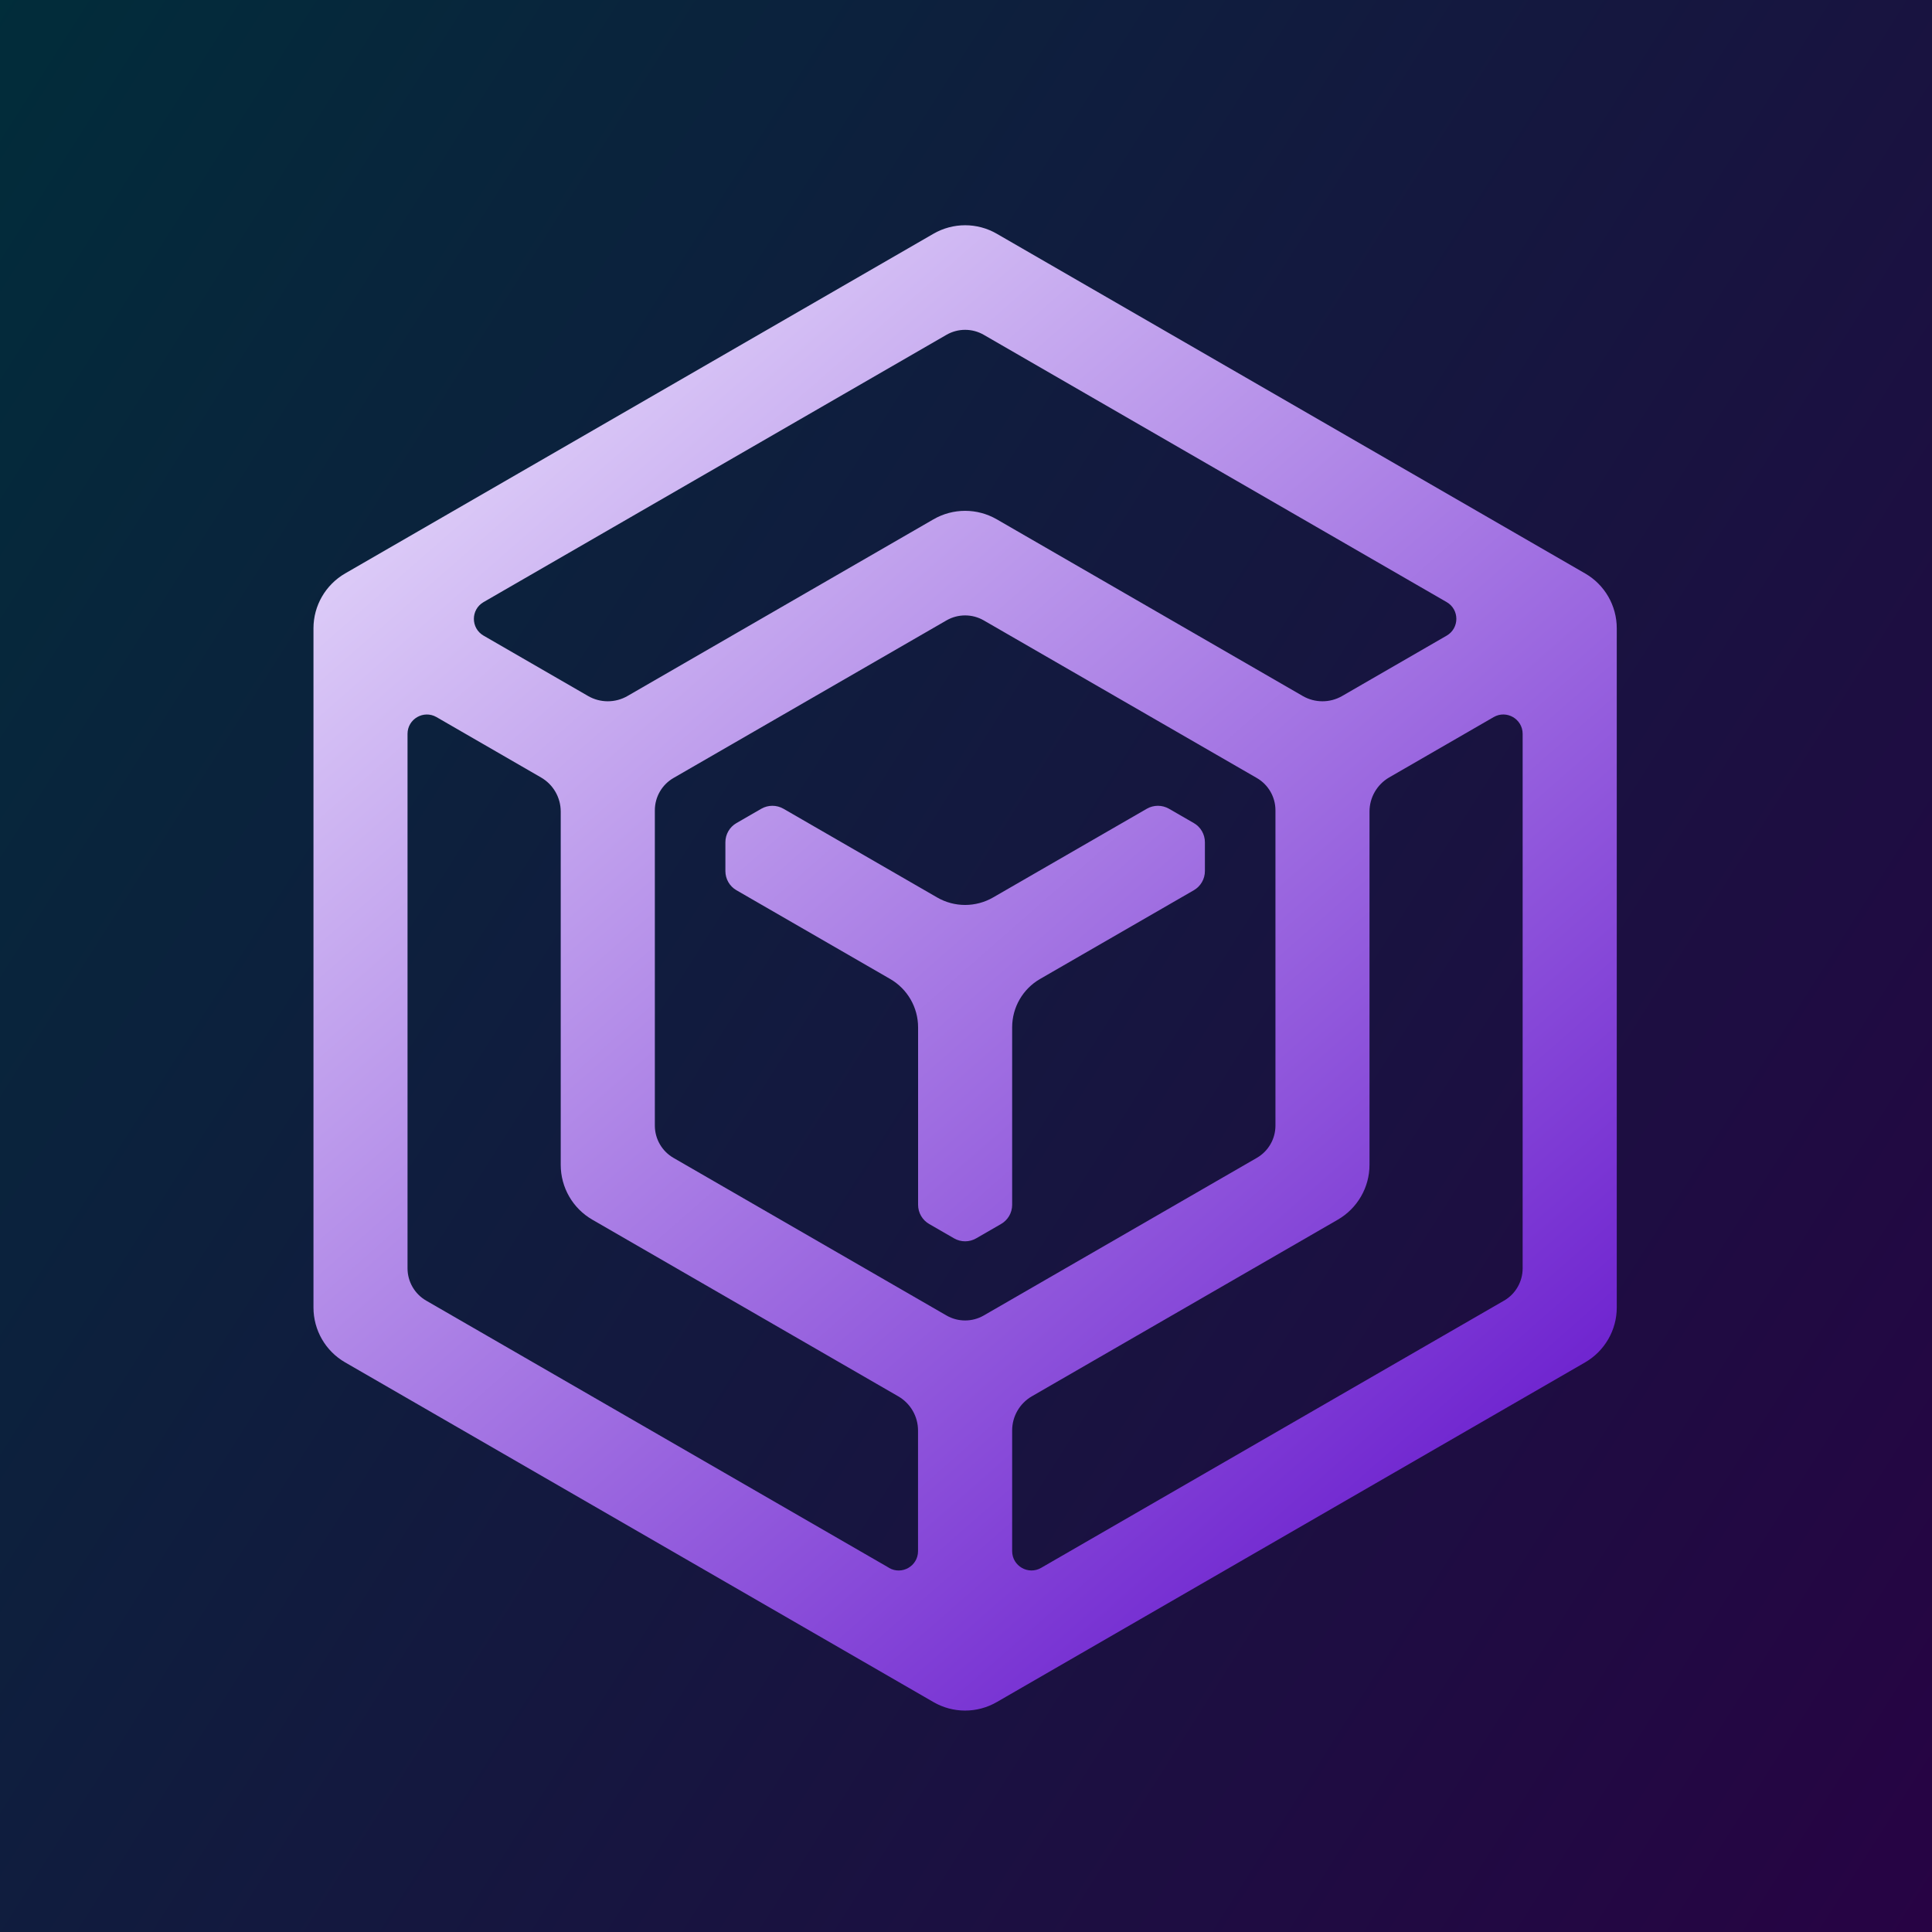
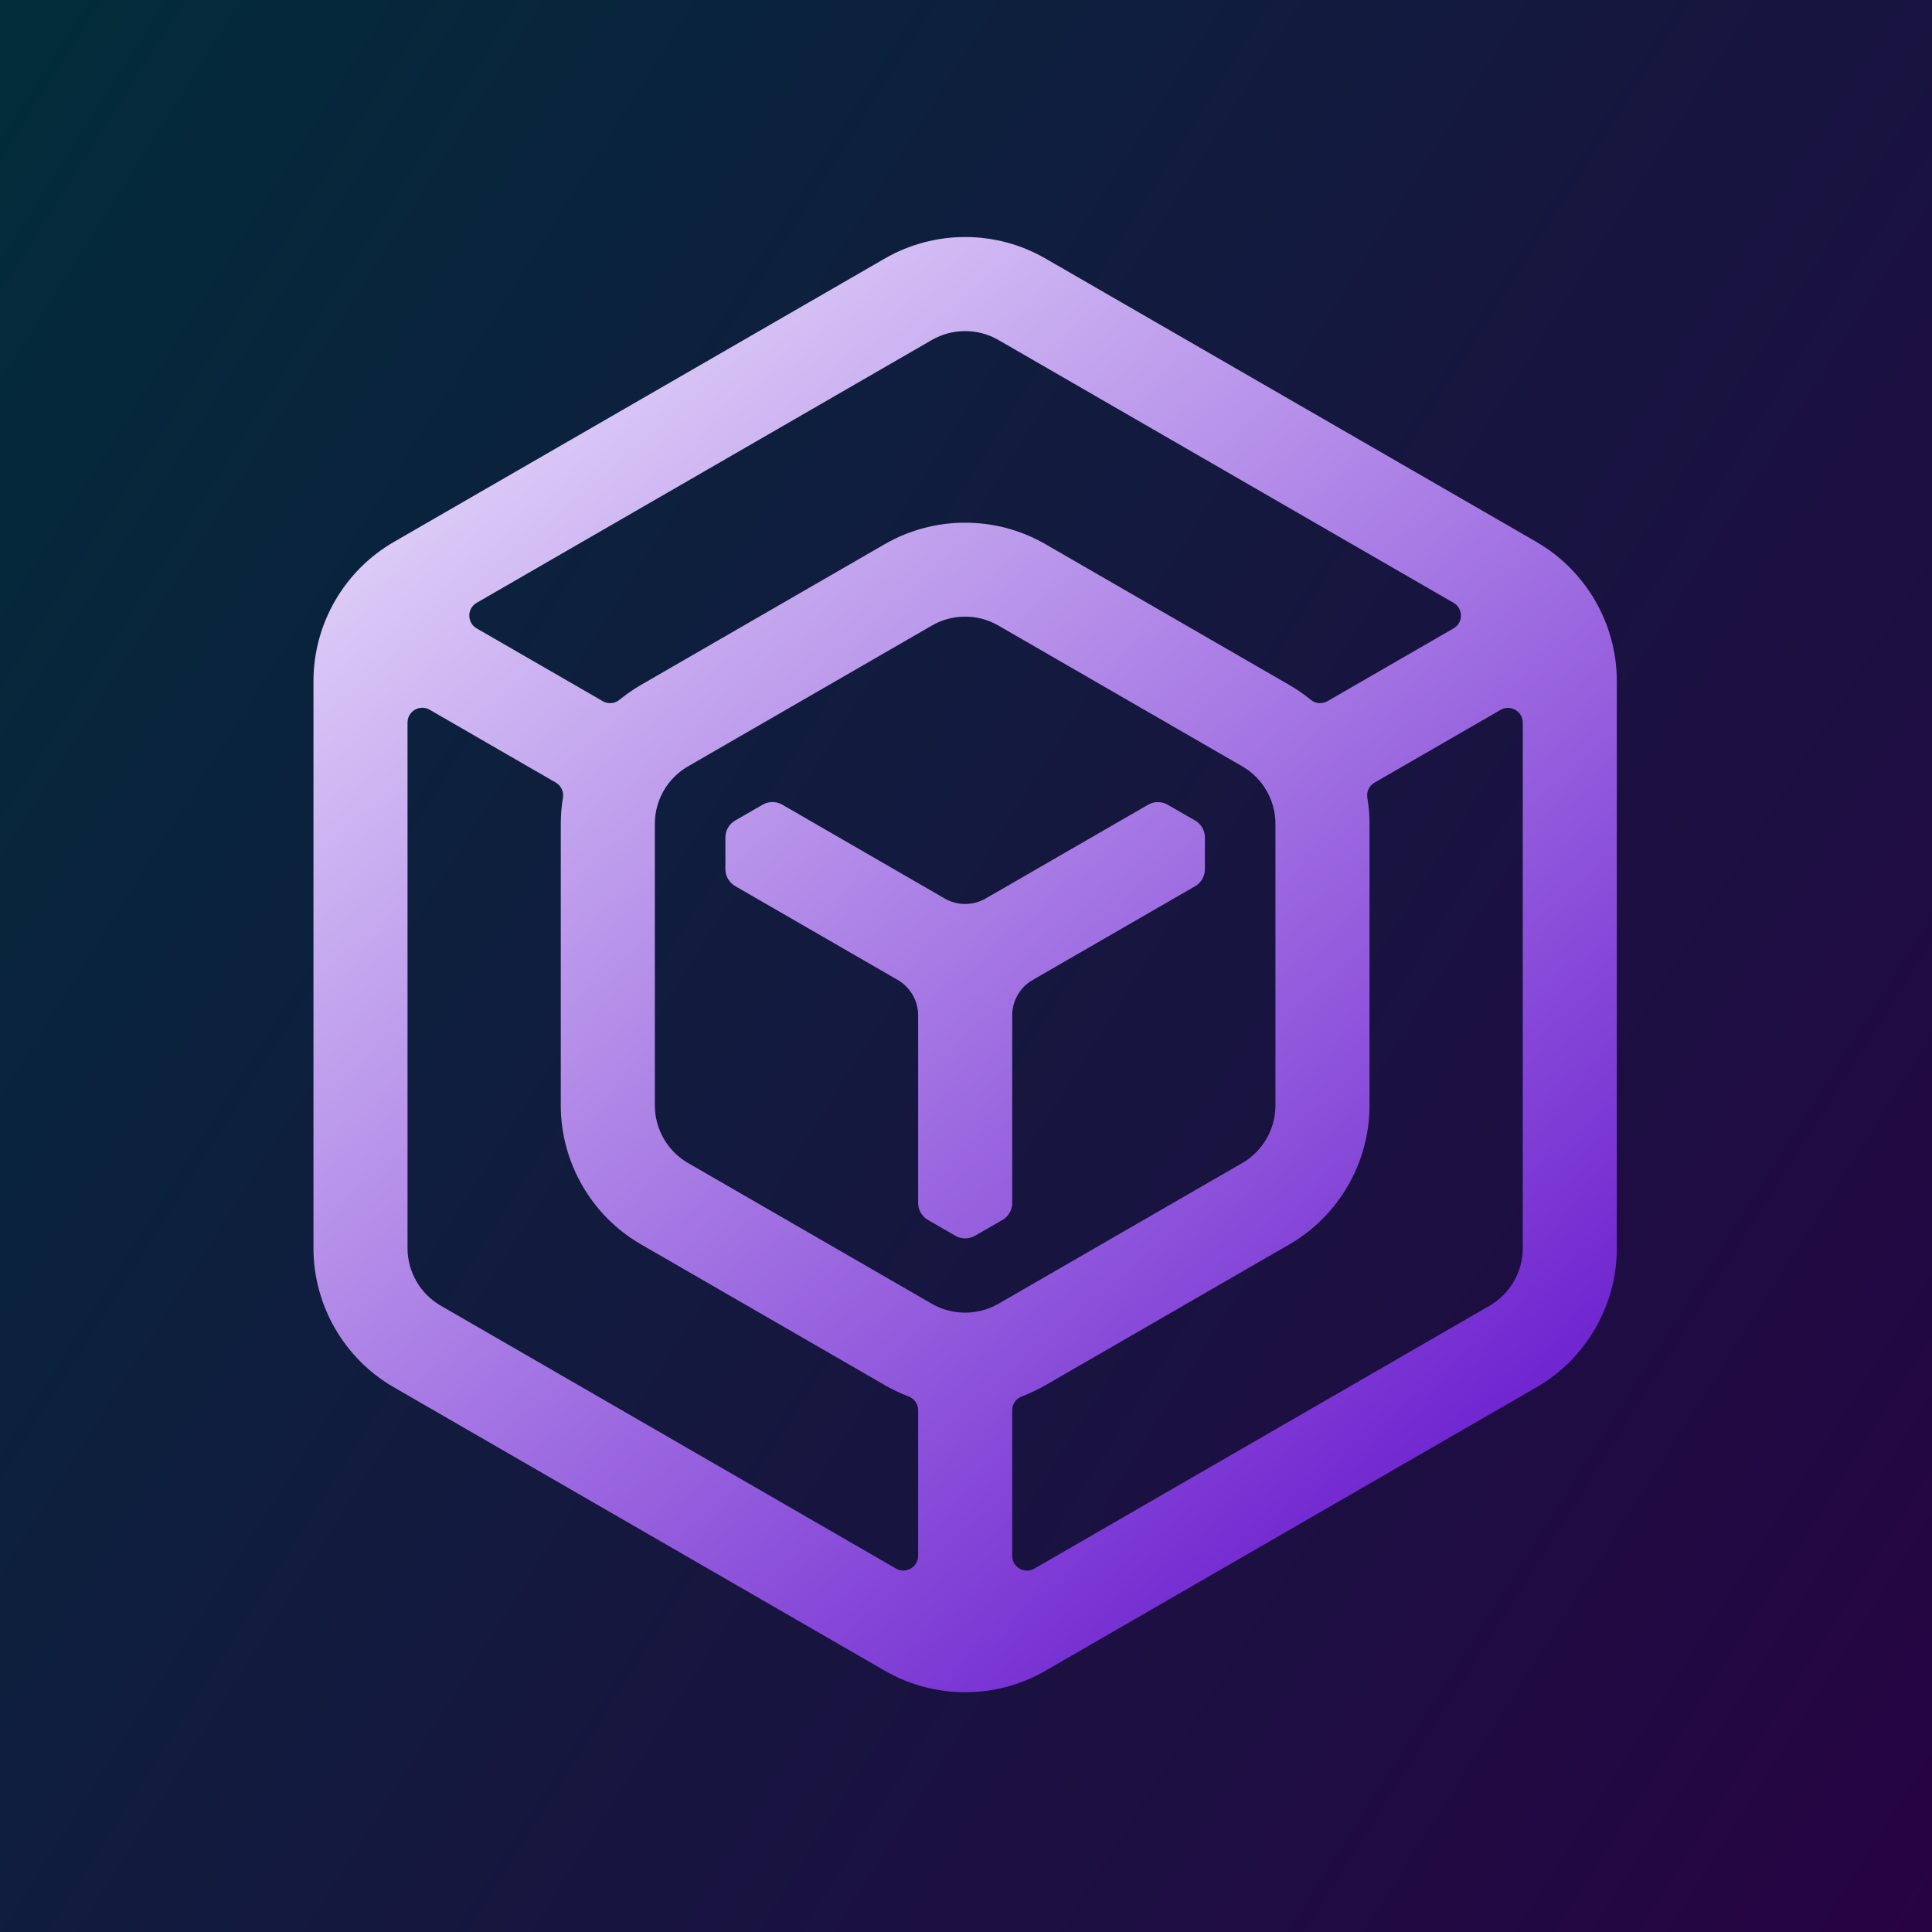
<svg xmlns="http://www.w3.org/2000/svg" width="380" height="380" viewBox="0 0 380 380" fill="none">
  <rect width="380" height="380" fill="url(#paint0_linear_1542_1358)" />
  <rect width="380" height="380" fill="url(#paint1_linear_1542_1358)" />
-   <path d="M183.594 45.977L67.888 112.786C64.038 115.017 61.656 119.122 61.656 123.573V257.178C61.656 261.63 64.027 265.746 67.888 267.966L183.594 334.774C187.445 337.006 192.197 337.006 196.059 334.774L311.765 267.966C315.615 265.734 317.997 261.63 317.997 257.178V123.573C317.997 119.122 315.627 115.006 311.765 112.786L196.059 45.977C192.208 43.746 187.456 43.746 183.594 45.977ZM193.492 65.853L284.547 118.428C287.079 119.896 287.079 123.55 284.547 125.019L263.988 136.893C261.583 138.281 258.635 138.281 256.23 136.893L196.059 102.148C192.197 99.916 187.456 99.916 183.594 102.148L123.423 136.893C121.018 138.281 118.07 138.281 115.665 136.893L95.107 125.019C92.574 123.55 92.574 119.896 95.107 118.428L186.161 65.853C188.427 64.547 191.226 64.547 193.492 65.853ZM174.876 308.377L83.822 255.814C81.555 254.507 80.156 252.079 80.156 249.466V144.34C80.156 141.414 83.324 139.587 85.857 141.044L106.415 152.919C108.82 154.306 110.288 156.862 110.288 159.637V229.116C110.288 233.567 112.658 237.684 116.52 239.904L176.692 274.649C179.085 276.036 180.565 278.592 180.565 281.367V305.093C180.565 308.018 177.397 309.845 174.865 308.388L174.876 308.377ZM132.465 227.74C130.199 226.433 128.8 224.005 128.8 221.392V159.371C128.8 156.758 130.199 154.33 132.465 153.023L186.161 122.024C188.427 120.717 191.226 120.717 193.492 122.024L247.2 153.023C249.466 154.33 250.865 156.758 250.865 159.371V221.392C250.865 224.017 249.466 226.433 247.2 227.74L193.492 258.739C191.226 260.046 188.427 260.046 186.161 258.739L132.465 227.74ZM295.832 255.814L204.777 308.377C202.245 309.845 199.077 308.007 199.077 305.081V281.355C199.077 278.58 200.557 276.025 202.95 274.637L263.133 239.892C266.983 237.661 269.365 233.556 269.365 229.104V159.625C269.365 156.85 270.845 154.295 273.238 152.907L293.785 141.044C296.317 139.576 299.485 141.414 299.485 144.34V249.477C299.485 252.091 298.086 254.519 295.82 255.825L295.832 255.814Z" fill="url(#paint2_linear_1542_1358)" />
-   <path d="M236.99 171.326C236.99 172.887 236.157 174.321 234.816 175.096L204.58 192.544C201.169 194.509 199.077 198.14 199.077 202.071V236.978C199.077 238.539 198.244 239.973 196.891 240.748L192 243.569C190.659 244.344 188.994 244.344 187.653 243.569L182.762 240.748C181.409 239.973 180.577 238.528 180.577 236.978V202.071C180.577 198.14 178.484 194.509 175.073 192.544L144.848 175.096C143.496 174.321 142.675 172.876 142.675 171.326V165.661C142.675 164.1 143.507 162.666 144.848 161.891L149.739 159.07C151.092 158.296 152.746 158.296 154.098 159.07L184.323 176.518C187.722 178.484 191.919 178.484 195.33 176.518L225.566 159.07C226.919 158.296 228.572 158.296 229.925 159.07L234.816 161.891C236.169 162.666 236.99 164.111 236.99 165.661V171.326Z" fill="url(#paint3_linear_1542_1358)" />
+   <path d="M302.237 106.611L205.609 50.834C195.874 45.214 183.791 45.214 174.055 50.834L77.439 106.611C67.703 112.242 61.656 122.718 61.656 133.945V245.523C61.656 256.75 67.703 267.226 77.439 272.845L174.055 328.623C178.923 331.432 184.381 332.843 189.838 332.843C195.296 332.843 200.742 331.432 205.609 328.623L302.237 272.845C311.961 267.226 318.008 256.762 318.008 245.523V133.945C318.008 122.718 311.961 112.242 302.237 106.623V106.611ZM183.305 66.859C185.317 65.703 187.572 65.125 189.838 65.125C192.104 65.125 194.347 65.703 196.359 66.859L285.899 118.567C287.83 119.688 287.83 122.475 285.899 123.596L261.098 137.911C260.057 138.512 258.751 138.408 257.814 137.645C256.496 136.57 255.085 135.587 253.582 134.72L205.598 107.016C200.73 104.206 195.272 102.807 189.827 102.807C184.381 102.807 178.912 104.206 174.044 107.016L126.059 134.72C124.568 135.587 123.157 136.57 121.839 137.645C120.914 138.408 119.607 138.512 118.555 137.911L93.754 123.596C91.823 122.475 91.823 119.688 93.754 118.567L183.305 66.859ZM180.588 306.006C180.588 308.238 178.172 309.637 176.229 308.516L86.689 256.808C82.665 254.484 80.156 250.16 80.156 245.511V142.108C80.156 139.876 82.573 138.477 84.515 139.599L109.317 153.925C110.358 154.526 110.924 155.706 110.727 156.896C110.45 158.573 110.3 160.284 110.3 162.019V217.426C110.3 228.665 116.347 239.129 126.071 244.748L174.055 272.452C175.558 273.319 177.119 274.059 178.715 274.661C179.837 275.088 180.588 276.164 180.588 277.366V306.006ZM189.827 258.184C187.572 258.184 185.317 257.606 183.305 256.45L135.321 228.746C131.297 226.422 128.8 222.086 128.8 217.438V162.03C128.8 157.382 131.297 153.058 135.321 150.734L183.305 123.03C185.317 121.862 187.572 121.284 189.838 121.284C192.104 121.284 194.347 121.862 196.359 123.03L244.344 150.734C248.368 153.058 250.865 157.382 250.865 162.03V217.438C250.865 222.086 248.368 226.422 244.344 228.746L196.359 256.45C194.347 257.606 192.093 258.184 189.827 258.184ZM299.508 245.523C299.508 250.171 296.999 254.496 292.987 256.82L203.447 308.527C201.516 309.649 199.088 308.25 199.088 306.018V277.378C199.088 276.175 199.828 275.1 200.95 274.672C202.545 274.071 204.095 273.331 205.609 272.464L253.594 244.76C263.318 239.141 269.365 228.676 269.365 217.438V162.03C269.365 160.296 269.226 158.585 268.937 156.908C268.741 155.717 269.296 154.538 270.348 153.936L295.149 139.622C297.08 138.501 299.508 139.9 299.508 142.131V245.523Z" fill="url(#paint2_linear_1542_1358)" />
+   <path d="M236.99 170.968C236.99 172.344 236.25 173.627 235.059 174.31L203.112 192.752C200.626 194.186 199.088 196.845 199.088 199.712V236.62C199.088 237.996 198.348 239.279 197.157 239.961L191.769 243.06C190.578 243.754 189.098 243.742 187.907 243.06L182.519 239.95C181.328 239.256 180.588 237.984 180.588 236.608V199.701C180.588 196.833 179.05 194.174 176.564 192.74L144.606 174.286C143.415 173.593 142.675 172.321 142.675 170.945V164.724C142.675 163.348 143.415 162.065 144.606 161.383L150.005 158.272C151.196 157.579 152.676 157.579 153.867 158.272L185.814 176.726C188.3 178.16 191.364 178.16 193.862 176.726L225.809 158.284C227 157.59 228.48 157.59 229.671 158.284L235.059 161.383C236.262 162.076 236.99 163.348 236.99 164.724V170.968Z" fill="url(#paint3_linear_1542_1358)" />
  <defs>
    <linearGradient id="paint0_linear_1542_1358" x1="114.158" y1="-138.7" x2="488.607" y2="491.642" gradientUnits="userSpaceOnUse">
      <stop stop-color="#6AEEE6" />
      <stop offset="1" stop-color="#8310B9" />
    </linearGradient>
    <linearGradient id="paint1_linear_1542_1358" x1="27.312" y1="-50.5" x2="473.485" y2="232.364" gradientUnits="userSpaceOnUse">
      <stop stop-color="#012D3A" />
      <stop offset="1" stop-color="#270344" />
    </linearGradient>
-     <linearGradient id="paint2_linear_1542_1358" x1="61.656" y1="44.312" x2="318.344" y2="336.844" gradientUnits="userSpaceOnUse">
+     <linearGradient id="paint2_linear_1542_1358" x1="61.656" y1="46.628" x2="312.421" y2="338.333" gradientUnits="userSpaceOnUse">
      <stop stop-color="#F1EBFF" />
      <stop offset="1" stop-color="#5A04C8" />
    </linearGradient>
-     <linearGradient id="paint3_linear_1542_1358" x1="61.656" y1="44.312" x2="318.344" y2="336.844" gradientUnits="userSpaceOnUse">
+     <linearGradient id="paint3_linear_1542_1358" x1="61.656" y1="46.628" x2="312.421" y2="338.333" gradientUnits="userSpaceOnUse">
      <stop stop-color="#F1EBFF" />
      <stop offset="1" stop-color="#5A04C8" />
    </linearGradient>
  </defs>
</svg>
